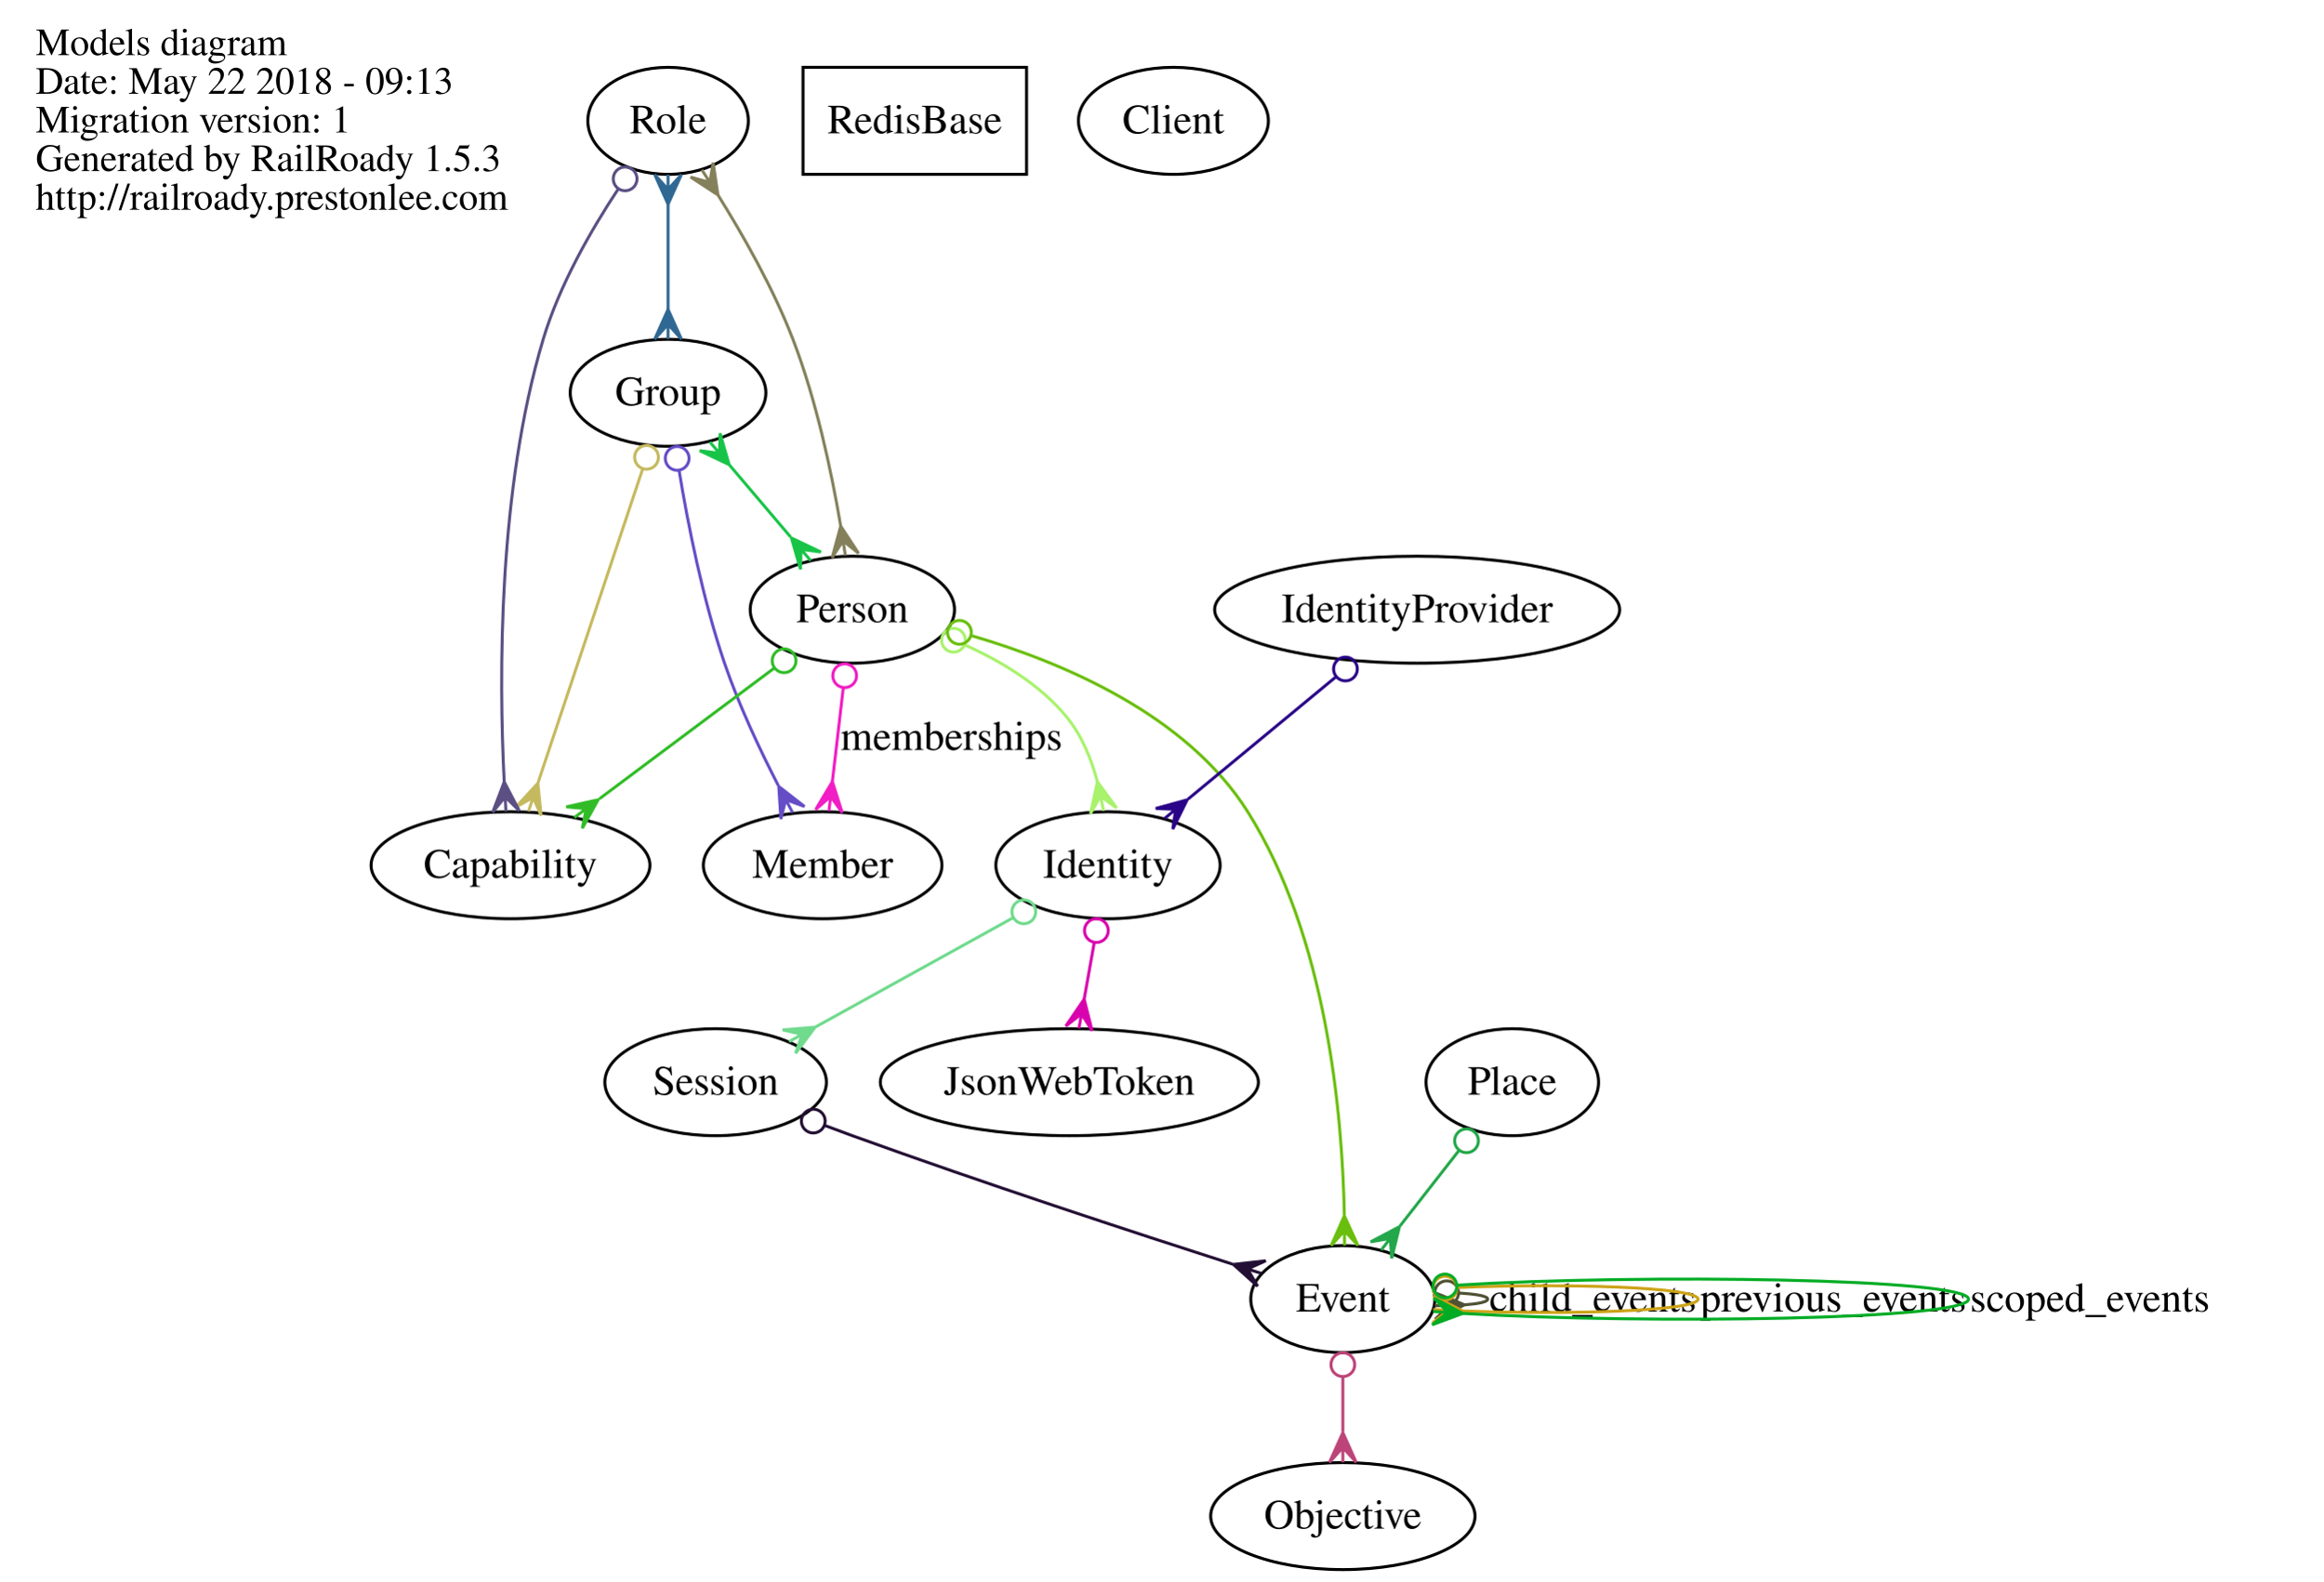
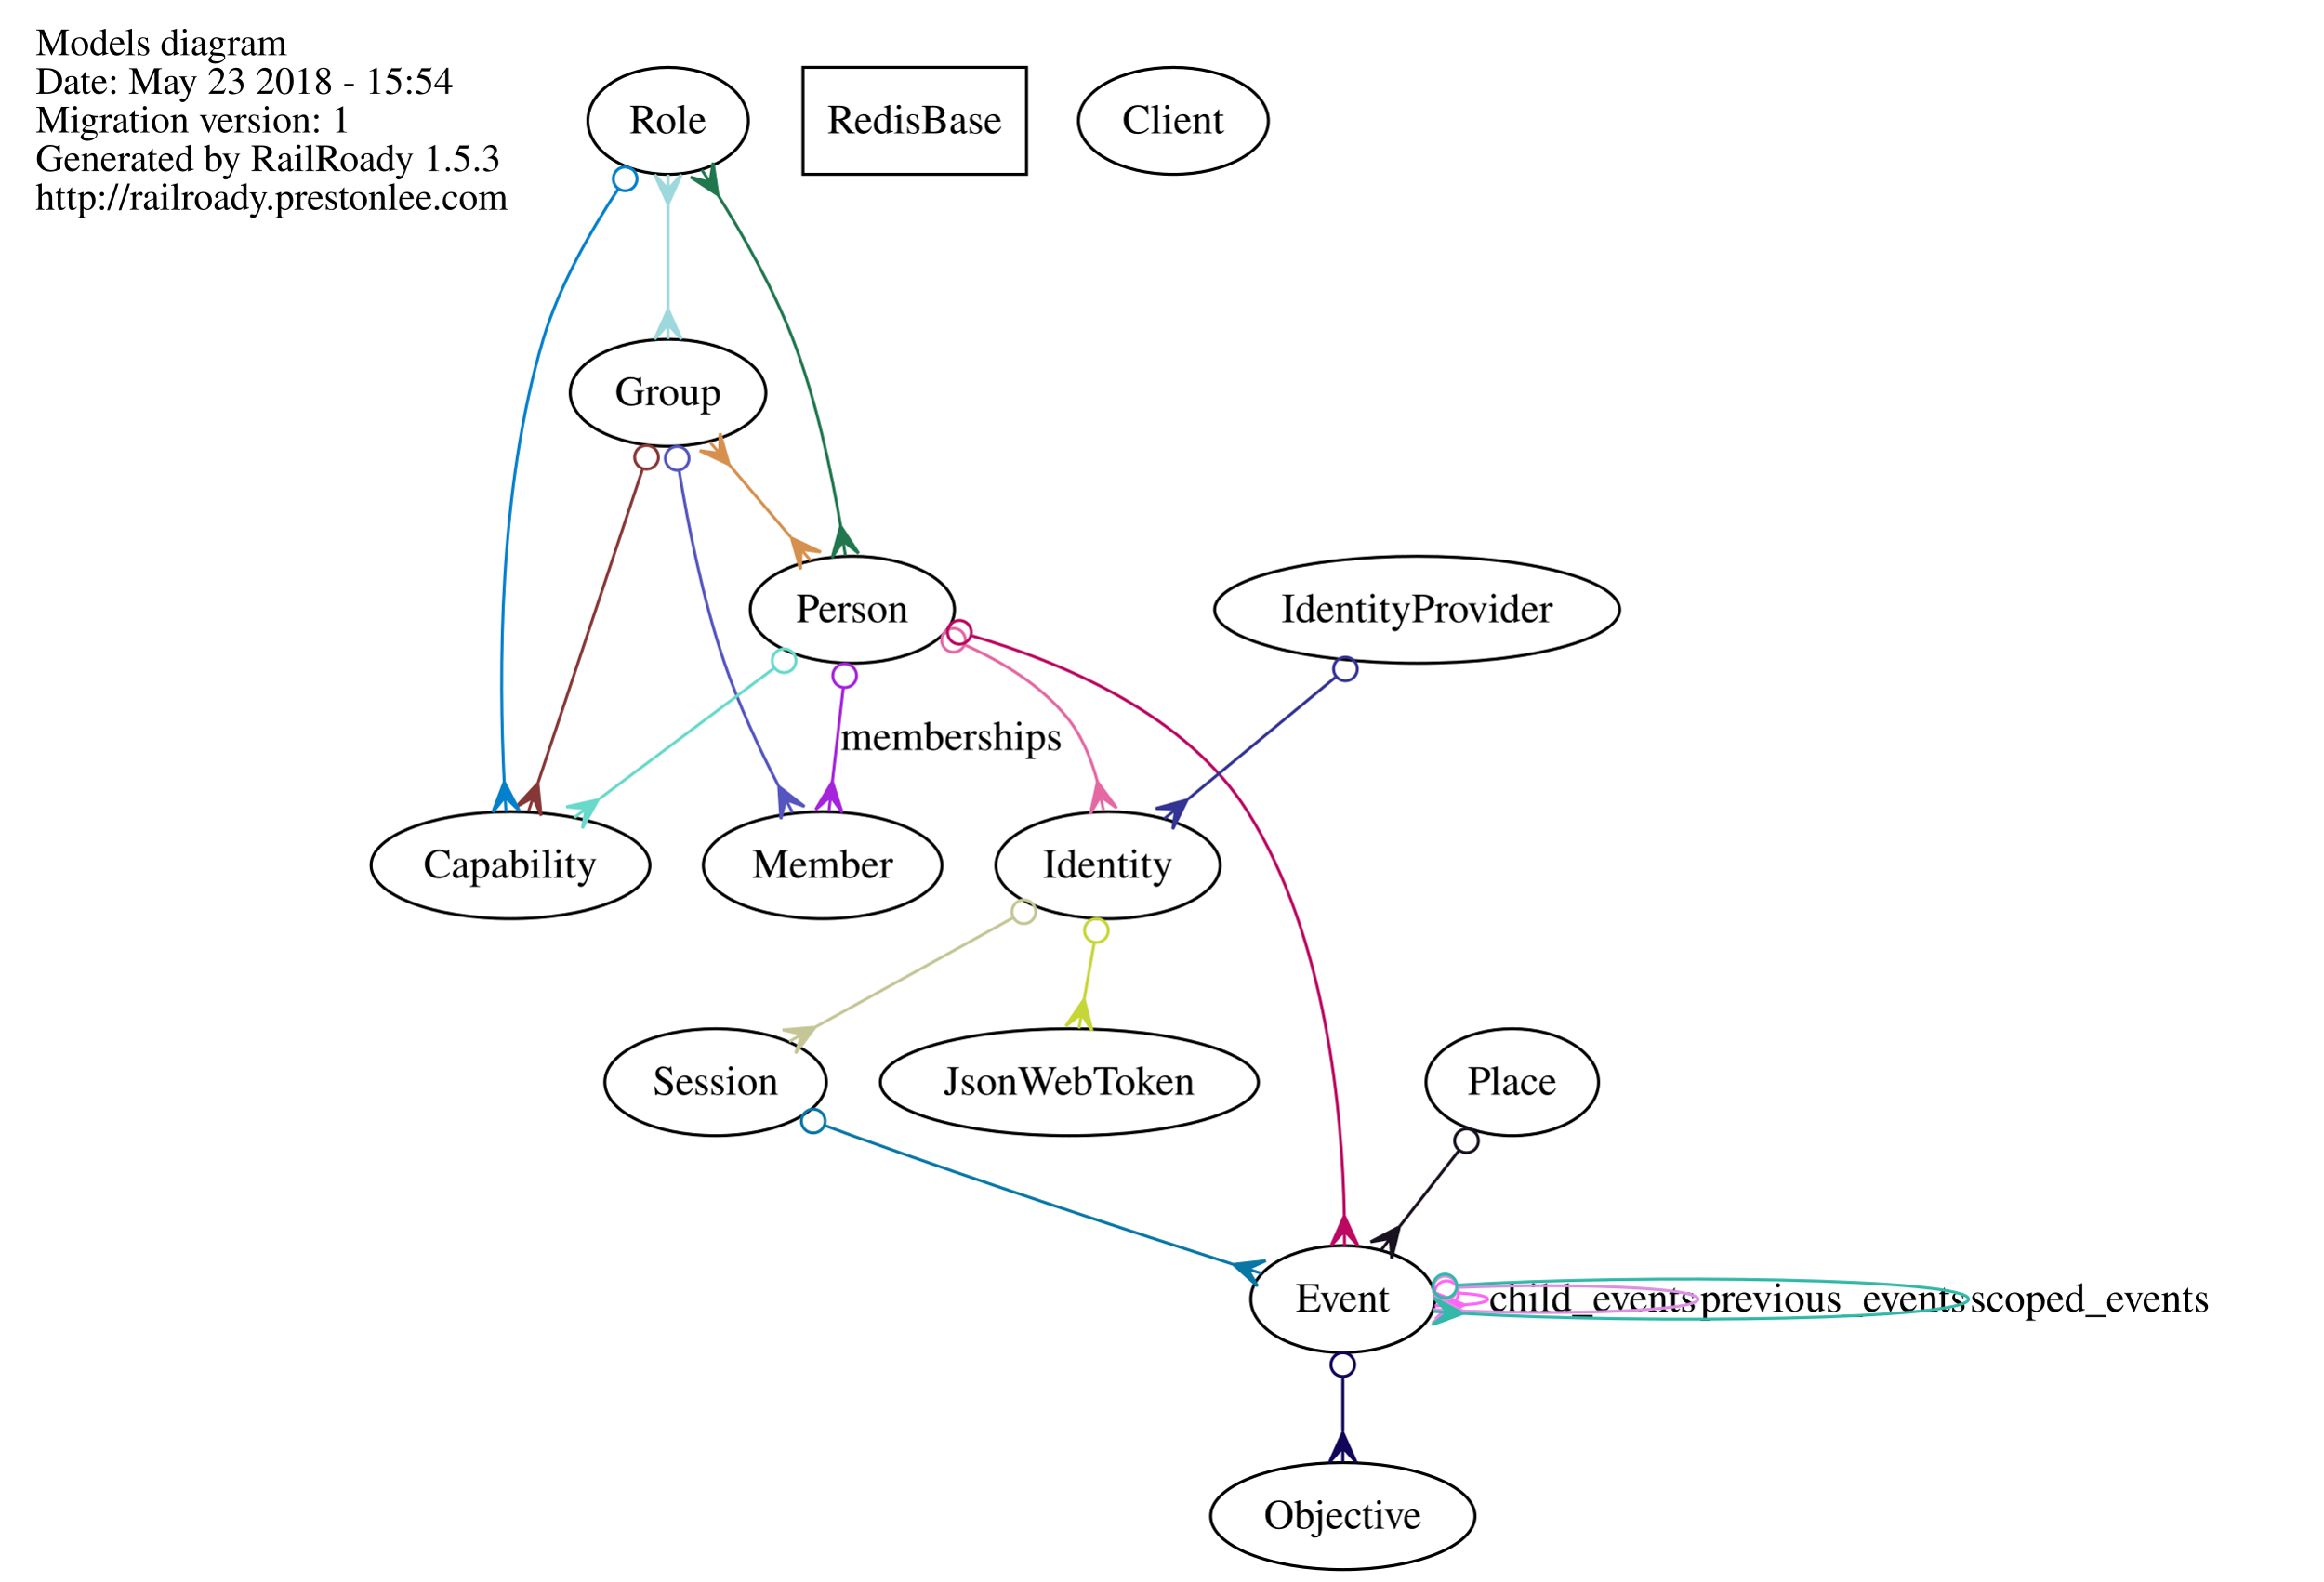
<svg xmlns="http://www.w3.org/2000/svg" width="781pt" height="532pt" viewBox="0.00 0.00 781.45 532.00">
  <g id="graph0" class="graph" transform="scale(1 1) rotate(0) translate(4 528)">
    <polygon fill="transparent" stroke="transparent" points="-4,4 -4,-528 777.455,-528 777.455,4 -4,4" />
    <g id="node1" class="node">
      <text text-anchor="start" x="8" y="-509.6" font-family="Times,serif" font-size="13.00" fill="#000000">Models diagram</text>
-       <text text-anchor="start" x="8" y="-496.6" font-family="Times,serif" font-size="13.00" fill="#000000">Date: May 22 2018 - 09:13</text>
+       <text text-anchor="start" x="8" y="-496.6" font-family="Times,serif" font-size="13.00" fill="#000000">Date: May 23 2018 - 15:54</text>
      <text text-anchor="start" x="8" y="-483.6" font-family="Times,serif" font-size="13.00" fill="#000000">Migration version: 1</text>
      <text text-anchor="start" x="8" y="-470.6" font-family="Times,serif" font-size="13.00" fill="#000000">Generated by RailRoady 1.5.3</text>
      <text text-anchor="start" x="8" y="-457.6" font-family="Times,serif" font-size="13.00" fill="#000000">http://railroady.prestonlee.com</text>
    </g>
    <g id="node2" class="node">
      <ellipse fill="none" stroke="#000000" cx="368.72" cy="-237" rx="37.727" ry="18" />
      <text text-anchor="middle" x="368.72" y="-232.8" font-family="Times,serif" font-size="14.00" fill="#000000">Identity</text>
    </g>
    <g id="node7" class="node">
      <ellipse fill="none" stroke="#000000" cx="236.72" cy="-164" rx="37.268" ry="18" />
      <text text-anchor="middle" x="236.72" y="-159.8" font-family="Times,serif" font-size="14.00" fill="#000000">Session</text>
    </g>
    <g id="edge1" class="edge">
-       <path fill="none" stroke="#70da8d" d="M336.665,-219.273C316.586,-208.168 290.748,-193.879 270.374,-182.611" />
-       <ellipse fill="none" stroke="#70da8d" cx="340.392" cy="-221.333" rx="4" ry="4" />
-       <polygon fill="#70da8d" stroke="#70da8d" points="270.188,-182.509 263.615,-173.731 265.812,-180.089 261.437,-177.669 261.437,-177.669 261.437,-177.669 265.812,-180.089 259.259,-181.607 270.188,-182.509 270.188,-182.509" />
+       <path fill="none" stroke="#c5c697" d="M336.665,-219.273C316.586,-208.168 290.748,-193.879 270.374,-182.611" />
+       <ellipse fill="none" stroke="#c5c697" cx="340.392" cy="-221.333" rx="4" ry="4" />
+       <polygon fill="#c5c697" stroke="#c5c697" points="270.188,-182.509 263.615,-173.731 265.812,-180.089 261.437,-177.669 261.437,-177.669 261.437,-177.669 265.812,-180.089 259.259,-181.607 270.188,-182.509 270.188,-182.509" />
    </g>
    <g id="node8" class="node">
      <ellipse fill="none" stroke="#000000" cx="355.72" cy="-164" rx="63.597" ry="18" />
      <text text-anchor="middle" x="355.72" y="-159.8" font-family="Times,serif" font-size="14.00" fill="#000000">JsonWebToken</text>
    </g>
    <g id="edge2" class="edge">
-       <path fill="none" stroke="#d803ae" d="M364.074,-210.908C362.985,-204.794 361.82,-198.254 360.717,-192.058" />
-       <ellipse fill="none" stroke="#d803ae" cx="364.805" cy="-215.017" rx="4" ry="4" />
-       <polygon fill="#d803ae" stroke="#d803ae" points="360.695,-191.935 363.372,-181.301 359.818,-187.013 358.942,-182.09 358.942,-182.09 358.942,-182.09 359.818,-187.013 354.512,-182.879 360.695,-191.935 360.695,-191.935" />
+       <path fill="none" stroke="#c5d638" d="M364.074,-210.908C362.985,-204.794 361.82,-198.254 360.717,-192.058" />
+       <ellipse fill="none" stroke="#c5d638" cx="364.805" cy="-215.017" rx="4" ry="4" />
+       <polygon fill="#c5d638" stroke="#c5d638" points="360.695,-191.935 363.372,-181.301 359.818,-187.013 358.942,-182.09 358.942,-182.09 358.942,-182.09 359.818,-187.013 354.512,-182.879 360.695,-191.935 360.695,-191.935" />
    </g>
    <g id="node3" class="node">
      <polygon fill="none" stroke="#000000" points="341.324,-505.5 266.117,-505.5 266.117,-469.5 341.324,-469.5 341.324,-505.5" />
      <text text-anchor="middle" x="303.72" y="-483.3" font-family="Times,serif" font-size="14.00" fill="#000000">RedisBase</text>
    </g>
    <g id="node4" class="node">
      <ellipse fill="none" stroke="#000000" cx="220.72" cy="-396" rx="32.908" ry="18" />
      <text text-anchor="middle" x="220.72" y="-391.8" font-family="Times,serif" font-size="14.00" fill="#000000">Group</text>
    </g>
    <g id="node5" class="node">
      <ellipse fill="none" stroke="#000000" cx="167.72" cy="-237" rx="46.898" ry="18" />
      <text text-anchor="middle" x="167.72" y="-232.8" font-family="Times,serif" font-size="14.00" fill="#000000">Capability</text>
    </g>
    <g id="edge5" class="edge">
-       <path fill="none" stroke="#c5b95f" d="M212.177,-370.37C202.546,-341.478 186.94,-294.661 177.012,-264.876" />
-       <ellipse fill="none" stroke="#c5b95f" cx="213.478" cy="-374.275" rx="4" ry="4" />
-       <polygon fill="#c5b95f" stroke="#c5b95f" points="176.919,-264.596 178.025,-253.686 175.338,-259.852 173.756,-255.109 173.756,-255.109 173.756,-255.109 175.338,-259.852 169.487,-256.532 176.919,-264.596 176.919,-264.596" />
+       <path fill="none" stroke="#853837" d="M212.177,-370.37C202.546,-341.478 186.94,-294.661 177.012,-264.876" />
+       <ellipse fill="none" stroke="#853837" cx="213.478" cy="-374.275" rx="4" ry="4" />
+       <polygon fill="#853837" stroke="#853837" points="176.919,-264.596 178.025,-253.686 175.338,-259.852 173.756,-255.109 173.756,-255.109 173.756,-255.109 175.338,-259.852 169.487,-256.532 176.919,-264.596 176.919,-264.596" />
    </g>
    <g id="node6" class="node">
      <ellipse fill="none" stroke="#000000" cx="272.72" cy="-237" rx="40.132" ry="18" />
      <text text-anchor="middle" x="272.72" y="-232.8" font-family="Times,serif" font-size="14.00" fill="#000000">Member</text>
    </g>
    <g id="edge3" class="edge">
-       <path fill="none" stroke="#654dc6" d="M224.419,-369.9C227.453,-351.457 232.444,-326.326 239.72,-305 244.502,-290.987 251.479,-276.116 257.788,-263.866" />
-       <ellipse fill="none" stroke="#654dc6" cx="223.785" cy="-373.915" rx="4" ry="4" />
-       <polygon fill="#654dc6" stroke="#654dc6" points="257.976,-263.511 266.628,-256.773 260.312,-259.09 262.649,-254.67 262.649,-254.67 262.649,-254.67 260.312,-259.09 258.671,-252.567 257.976,-263.511 257.976,-263.511" />
+       <path fill="none" stroke="#5555c0" d="M224.419,-369.9C227.453,-351.457 232.444,-326.326 239.72,-305 244.502,-290.987 251.479,-276.116 257.788,-263.866" />
+       <ellipse fill="none" stroke="#5555c0" cx="223.785" cy="-373.915" rx="4" ry="4" />
+       <polygon fill="#5555c0" stroke="#5555c0" points="257.976,-263.511 266.628,-256.773 260.312,-259.09 262.649,-254.67 262.649,-254.67 262.649,-254.67 260.312,-259.09 258.671,-252.567 257.976,-263.511 257.976,-263.511" />
    </g>
    <g id="node11" class="node">
      <ellipse fill="none" stroke="#000000" cx="282.72" cy="-323" rx="34.361" ry="18" />
      <text text-anchor="middle" x="282.72" y="-318.8" font-family="Times,serif" font-size="14.00" fill="#000000">Person</text>
    </g>
    <g id="edge4" class="edge">
-       <path fill="none" stroke="#18c448" d="M241.346,-371.715C247.945,-363.946 255.252,-355.341 261.867,-347.553" />
-       <polygon fill="#18c448" stroke="#18c448" points="241.262,-371.813 231.359,-376.522 238.026,-375.624 234.789,-379.435 234.789,-379.435 234.789,-379.435 238.026,-375.624 238.219,-382.348 241.262,-371.813 241.262,-371.813" />
-       <polygon fill="#18c448" stroke="#18c448" points="262.234,-347.121 272.137,-342.412 265.47,-343.31 268.707,-339.499 268.707,-339.499 268.707,-339.499 265.47,-343.31 265.277,-336.586 262.234,-347.121 262.234,-347.121" />
+       <path fill="none" stroke="#d6904e" d="M241.346,-371.715C247.945,-363.946 255.252,-355.341 261.867,-347.553" />
+       <polygon fill="#d6904e" stroke="#d6904e" points="241.262,-371.813 231.359,-376.522 238.026,-375.624 234.789,-379.435 234.789,-379.435 234.789,-379.435 238.026,-375.624 238.219,-382.348 241.262,-371.813 241.262,-371.813" />
+       <polygon fill="#d6904e" stroke="#d6904e" points="262.234,-347.121 272.137,-342.412 265.47,-343.31 268.707,-339.499 268.707,-339.499 268.707,-339.499 265.47,-343.31 265.277,-336.586 262.234,-347.121 262.234,-347.121" />
    </g>
    <g id="node12" class="node">
      <ellipse fill="none" stroke="#000000" cx="447.72" cy="-91" rx="30.971" ry="18" />
      <text text-anchor="middle" x="447.72" y="-86.8" font-family="Times,serif" font-size="14.00" fill="#000000">Event</text>
    </g>
    <g id="edge6" class="edge">
-       <path fill="none" stroke="#240f34" d="M273.518,-149.409C276.623,-148.236 279.722,-147.086 282.72,-146 326.333,-130.21 377.014,-113.567 410.579,-102.779" />
-       <ellipse fill="none" stroke="#240f34" cx="269.572" cy="-150.918" rx="4" ry="4" />
-       <polygon fill="#240f34" stroke="#240f34" points="410.896,-102.678 421.792,-103.912 415.658,-101.152 420.42,-99.627 420.42,-99.627 420.42,-99.627 415.658,-101.152 419.047,-95.341 410.896,-102.678 410.896,-102.678" />
+       <path fill="none" stroke="#0977a4" d="M273.518,-149.409C276.623,-148.236 279.722,-147.086 282.72,-146 326.333,-130.21 377.014,-113.567 410.579,-102.779" />
+       <ellipse fill="none" stroke="#0977a4" cx="269.572" cy="-150.918" rx="4" ry="4" />
+       <polygon fill="#0977a4" stroke="#0977a4" points="410.896,-102.678 421.792,-103.912 415.658,-101.152 420.42,-99.627 420.42,-99.627 420.42,-99.627 415.658,-101.152 419.047,-95.341 410.896,-102.678 410.896,-102.678" />
    </g>
    <g id="node9" class="node">
      <ellipse fill="none" stroke="#000000" cx="220.72" cy="-487.5" rx="27" ry="18" />
      <text text-anchor="middle" x="220.72" y="-483.3" font-family="Times,serif" font-size="14.00" fill="#000000">Role</text>
    </g>
    <g id="edge9" class="edge">
-       <path fill="none" stroke="#306894" d="M220.72,-459.3C220.72,-448.125 220.72,-435.303 220.72,-424.134" />
-       <polygon fill="#306894" stroke="#306894" points="220.72,-459.423 216.22,-469.423 220.72,-464.423 220.72,-469.423 220.72,-469.423 220.72,-469.423 220.72,-464.423 225.22,-469.423 220.72,-459.423 220.72,-459.423" />
-       <polygon fill="#306894" stroke="#306894" points="220.72,-424.04 225.22,-414.04 220.72,-419.04 220.72,-414.04 220.72,-414.04 220.72,-414.04 220.72,-419.04 216.22,-414.04 220.72,-424.04 220.72,-424.04" />
+       <path fill="none" stroke="#9dd8dc" d="M220.72,-459.3C220.72,-448.125 220.72,-435.303 220.72,-424.134" />
+       <polygon fill="#9dd8dc" stroke="#9dd8dc" points="220.72,-459.423 216.22,-469.423 220.72,-464.423 220.72,-469.423 220.72,-469.423 220.72,-469.423 220.72,-464.423 225.22,-469.423 220.72,-459.423 220.72,-459.423" />
+       <polygon fill="#9dd8dc" stroke="#9dd8dc" points="220.72,-424.04 225.22,-414.04 220.72,-419.04 220.72,-414.04 220.72,-414.04 220.72,-414.04 220.72,-419.04 216.22,-414.04 220.72,-424.04 220.72,-424.04" />
    </g>
    <g id="edge7" class="edge">
-       <path fill="none" stroke="#5b4f83" d="M203.888,-464.457C194.707,-450.566 184.135,-432.106 178.72,-414 163.53,-363.209 163.798,-300.668 165.601,-265.161" />
-       <ellipse fill="none" stroke="#5b4f83" cx="206.279" cy="-467.972" rx="4" ry="4" />
-       <polygon fill="#5b4f83" stroke="#5b4f83" points="165.608,-265.035 170.687,-255.316 165.901,-260.044 166.194,-255.052 166.194,-255.052 166.194,-255.052 165.901,-260.044 161.702,-254.789 165.608,-265.035 165.608,-265.035" />
+       <path fill="none" stroke="#0580cb" d="M203.888,-464.457C194.707,-450.566 184.135,-432.106 178.72,-414 163.53,-363.209 163.798,-300.668 165.601,-265.161" />
+       <ellipse fill="none" stroke="#0580cb" cx="206.279" cy="-467.972" rx="4" ry="4" />
+       <polygon fill="#0580cb" stroke="#0580cb" points="165.608,-265.035 170.687,-255.316 165.901,-260.044 166.194,-255.052 166.194,-255.052 166.194,-255.052 165.901,-260.044 161.702,-254.789 165.608,-265.035 165.608,-265.035" />
    </g>
    <g id="edge8" class="edge">
-       <path fill="none" stroke="#84805b" d="M237.506,-462.547C246.131,-448.743 256.175,-430.987 262.72,-414 270.547,-393.685 275.672,-369.579 278.773,-351.283" />
-       <polygon fill="#84805b" stroke="#84805b" points="237.487,-462.578 228.305,-468.573 234.791,-466.789 232.094,-471 232.094,-471 232.094,-471 234.791,-466.789 235.884,-473.426 237.487,-462.578 237.487,-462.578" />
-       <polygon fill="#84805b" stroke="#84805b" points="278.797,-351.13 284.814,-341.962 279.583,-346.192 280.37,-341.254 280.37,-341.254 280.37,-341.254 279.583,-346.192 275.926,-340.547 278.797,-351.13 278.797,-351.13" />
+       <path fill="none" stroke="#20774e" d="M237.506,-462.547C246.131,-448.743 256.175,-430.987 262.72,-414 270.547,-393.685 275.672,-369.579 278.773,-351.283" />
+       <polygon fill="#20774e" stroke="#20774e" points="237.487,-462.578 228.305,-468.573 234.791,-466.789 232.094,-471 232.094,-471 232.094,-471 234.791,-466.789 235.884,-473.426 237.487,-462.578 237.487,-462.578" />
+       <polygon fill="#20774e" stroke="#20774e" points="278.797,-351.13 284.814,-341.962 279.583,-346.192 280.37,-341.254 280.37,-341.254 280.37,-341.254 279.583,-346.192 275.926,-340.547 278.797,-351.13 278.797,-351.13" />
    </g>
    <g id="node10" class="node">
      <ellipse fill="none" stroke="#000000" cx="390.72" cy="-487.5" rx="31.948" ry="18" />
      <text text-anchor="middle" x="390.72" y="-483.3" font-family="Times,serif" font-size="14.00" fill="#000000">Client</text>
    </g>
    <g id="edge13" class="edge">
-       <path fill="none" stroke="#a8f26c" d="M320.667,-311.09C333.053,-305.53 345.879,-297.71 354.72,-287 359.827,-280.813 363.076,-272.884 365.14,-265.173" />
-       <ellipse fill="none" stroke="#a8f26c" cx="316.744" cy="-312.726" rx="4" ry="4" />
-       <polygon fill="#a8f26c" stroke="#a8f26c" points="365.154,-265.108 371.631,-256.26 366.192,-260.217 367.229,-255.326 367.229,-255.326 367.229,-255.326 366.192,-260.217 362.827,-254.392 365.154,-265.108 365.154,-265.108" />
+       <path fill="none" stroke="#e469a3" d="M320.667,-311.09C333.053,-305.53 345.879,-297.71 354.72,-287 359.827,-280.813 363.076,-272.884 365.14,-265.173" />
+       <ellipse fill="none" stroke="#e469a3" cx="316.744" cy="-312.726" rx="4" ry="4" />
+       <polygon fill="#e469a3" stroke="#e469a3" points="365.154,-265.108 371.631,-256.26 366.192,-260.217 367.229,-255.326 367.229,-255.326 367.229,-255.326 366.192,-260.217 362.827,-254.392 365.154,-265.108 365.154,-265.108" />
    </g>
    <g id="edge12" class="edge">
-       <path fill="none" stroke="#31bc27" d="M256.357,-303.285C238.863,-290.203 215.864,-273.003 197.678,-259.403" />
-       <ellipse fill="none" stroke="#31bc27" cx="259.748" cy="-305.82" rx="4" ry="4" />
-       <polygon fill="#31bc27" stroke="#31bc27" points="197.191,-259.039 191.877,-249.446 193.186,-256.044 189.182,-253.05 189.182,-253.05 189.182,-253.05 193.186,-256.044 186.487,-256.654 197.191,-259.039 197.191,-259.039" />
+       <path fill="none" stroke="#69d9cb" d="M256.357,-303.285C238.863,-290.203 215.864,-273.003 197.678,-259.403" />
+       <ellipse fill="none" stroke="#69d9cb" cx="259.748" cy="-305.82" rx="4" ry="4" />
+       <polygon fill="#69d9cb" stroke="#69d9cb" points="197.191,-259.039 191.877,-249.446 193.186,-256.044 189.182,-253.05 189.182,-253.05 189.182,-253.05 193.186,-256.044 186.487,-256.654 197.191,-259.039 197.191,-259.039" />
    </g>
    <g id="edge11" class="edge">
-       <path fill="none" stroke="#f01ec4" d="M279.672,-296.783C278.511,-286.803 277.185,-275.392 276.003,-265.233" />
-       <ellipse fill="none" stroke="#f01ec4" cx="280.137" cy="-300.788" rx="4" ry="4" />
-       <polygon fill="#f01ec4" stroke="#f01ec4" points="275.993,-265.145 279.308,-254.692 275.415,-260.179 274.838,-255.212 274.838,-255.212 274.838,-255.212 275.415,-260.179 270.368,-255.732 275.993,-265.145 275.993,-265.145" />
+       <path fill="none" stroke="#a524db" d="M279.672,-296.783C278.511,-286.803 277.185,-275.392 276.003,-265.233" />
+       <ellipse fill="none" stroke="#a524db" cx="280.137" cy="-300.788" rx="4" ry="4" />
+       <polygon fill="#a524db" stroke="#a524db" points="275.993,-265.145 279.308,-254.692 275.415,-260.179 274.838,-255.212 274.838,-255.212 274.838,-255.212 275.415,-260.179 270.368,-255.732 275.993,-265.145 275.993,-265.145" />
      <text text-anchor="middle" x="316.048" y="-275.8" font-family="Times,serif" font-size="14.00" fill="#000000">memberships</text>
    </g>
    <g id="edge10" class="edge">
-       <path fill="none" stroke="#6abe0d" d="M322.974,-314.208C354.13,-305.084 395.301,-287.435 415.72,-255 442.147,-213.022 447.548,-153.953 448.22,-119.354" />
-       <ellipse fill="none" stroke="#6abe0d" cx="318.738" cy="-315.384" rx="4" ry="4" />
-       <polygon fill="#6abe0d" stroke="#6abe0d" points="448.222,-119.032 452.793,-109.064 448.258,-114.032 448.293,-109.032 448.293,-109.032 448.293,-109.032 448.258,-114.032 443.793,-109.001 448.222,-119.032 448.222,-119.032" />
+       <path fill="none" stroke="#bb0861" d="M322.974,-314.208C354.13,-305.084 395.301,-287.435 415.72,-255 442.147,-213.022 447.548,-153.953 448.22,-119.354" />
+       <ellipse fill="none" stroke="#bb0861" cx="318.738" cy="-315.384" rx="4" ry="4" />
+       <polygon fill="#bb0861" stroke="#bb0861" points="448.222,-119.032 452.793,-109.064 448.258,-114.032 448.293,-109.032 448.293,-109.032 448.293,-109.032 448.258,-114.032 443.793,-109.001 448.222,-119.032 448.222,-119.032" />
    </g>
    <g id="edge15" class="edge">
-       <path fill="none" stroke="#4f5134" d="M486.801,-93.037C492.563,-92.717 496.455,-92.038 496.455,-91 496.455,-90.077 493.38,-89.438 488.65,-89.083" />
-       <ellipse fill="none" stroke="#4f5134" cx="482.652" cy="-93.145" rx="4" ry="4" />
-       <polygon fill="#4f5134" stroke="#4f5134" points="488.648,-89.083 478.803,-84.253 483.651,-88.917 478.654,-88.751 478.654,-88.751 478.654,-88.751 483.651,-88.917 478.504,-93.248 488.648,-89.083 488.648,-89.083" />
+       <path fill="none" stroke="#fe66f6" d="M486.801,-93.037C492.563,-92.717 496.455,-92.038 496.455,-91 496.455,-90.077 493.38,-89.438 488.65,-89.083" />
+       <ellipse fill="none" stroke="#fe66f6" cx="482.652" cy="-93.145" rx="4" ry="4" />
+       <polygon fill="#fe66f6" stroke="#fe66f6" points="488.648,-89.083 478.803,-84.253 483.651,-88.917 478.654,-88.751 478.654,-88.751 478.654,-88.751 483.651,-88.917 478.504,-93.248 488.648,-89.083 488.648,-89.083" />
      <text text-anchor="middle" x="531.834" y="-86.8" font-family="Times,serif" font-size="14.00" fill="#000000">child_events</text>
    </g>
    <g id="edge16" class="edge">
-       <path fill="none" stroke="#cca317" d="M486.492,-94.918C522.263,-96.385 567.213,-95.079 567.213,-91 567.213,-86.99 523.767,-85.66 488.311,-87.01" />
-       <ellipse fill="none" stroke="#cca317" cx="482.09" cy="-94.705" rx="4" ry="4" />
-       <polygon fill="#cca317" stroke="#cca317" points="488.083,-87.021 477.884,-82.994 483.089,-87.255 478.094,-87.489 478.094,-87.489 478.094,-87.489 483.089,-87.255 478.305,-91.984 488.083,-87.021 488.083,-87.021" />
+       <path fill="none" stroke="#da91e2" d="M486.492,-94.918C522.263,-96.385 567.213,-95.079 567.213,-91 567.213,-86.99 523.767,-85.66 488.311,-87.01" />
+       <ellipse fill="none" stroke="#da91e2" cx="482.09" cy="-94.705" rx="4" ry="4" />
+       <polygon fill="#da91e2" stroke="#da91e2" points="488.083,-87.021 477.884,-82.994 483.089,-87.255 478.094,-87.489 478.094,-87.489 478.094,-87.489 483.089,-87.255 478.305,-91.984 488.083,-87.021 488.083,-87.021" />
      <text text-anchor="middle" x="612.703" y="-86.8" font-family="Times,serif" font-size="14.00" fill="#000000">previous_events</text>
    </g>
    <g id="edge17" class="edge">
-       <path fill="none" stroke="#00ac24" d="M486.168,-95.697C548.539,-99.547 658.193,-97.981 658.193,-91 658.193,-84.09 550.766,-82.485 488.092,-86.186" />
-       <ellipse fill="none" stroke="#00ac24" cx="482.058" cy="-95.418" rx="4" ry="4" />
-       <polygon fill="#00ac24" stroke="#00ac24" points="488.046,-86.189 477.769,-82.364 483.057,-86.522 478.068,-86.854 478.068,-86.854 478.068,-86.854 483.057,-86.522 478.367,-91.344 488.046,-86.189 488.046,-86.189" />
+       <path fill="none" stroke="#33b8a9" d="M486.168,-95.697C548.539,-99.547 658.193,-97.981 658.193,-91 658.193,-84.09 550.766,-82.485 488.092,-86.186" />
+       <ellipse fill="none" stroke="#33b8a9" cx="482.058" cy="-95.418" rx="4" ry="4" />
+       <polygon fill="#33b8a9" stroke="#33b8a9" points="488.046,-86.189 477.769,-82.364 483.057,-86.522 478.068,-86.854 478.068,-86.854 478.068,-86.854 483.057,-86.522 478.367,-91.344 488.046,-86.189 488.046,-86.189" />
      <text text-anchor="middle" x="699.014" y="-86.8" font-family="Times,serif" font-size="14.00" fill="#000000">scoped_events</text>
    </g>
    <g id="node15" class="node">
      <ellipse fill="none" stroke="#000000" cx="447.72" cy="-18" rx="44.466" ry="18" />
      <text text-anchor="middle" x="447.72" y="-13.8" font-family="Times,serif" font-size="14.00" fill="#000000">Objective</text>
    </g>
    <g id="edge14" class="edge">
-       <path fill="none" stroke="#bd4479" d="M447.72,-64.908C447.72,-58.943 447.72,-52.573 447.72,-46.512" />
-       <ellipse fill="none" stroke="#bd4479" cx="447.72" cy="-68.955" rx="4" ry="4" />
-       <polygon fill="#bd4479" stroke="#bd4479" points="447.72,-46.09 452.22,-36.09 447.72,-41.09 447.72,-36.09 447.72,-36.09 447.72,-36.09 447.72,-41.09 443.22,-36.09 447.72,-46.09 447.72,-46.09" />
+       <path fill="none" stroke="#11055a" d="M447.72,-64.908C447.72,-58.943 447.72,-52.573 447.72,-46.512" />
+       <ellipse fill="none" stroke="#11055a" cx="447.72" cy="-68.955" rx="4" ry="4" />
+       <polygon fill="#11055a" stroke="#11055a" points="447.72,-46.09 452.22,-36.09 447.72,-41.09 447.72,-36.09 447.72,-36.09 447.72,-36.09 447.72,-41.09 443.22,-36.09 447.72,-46.09 447.72,-46.09" />
    </g>
    <g id="node13" class="node">
      <ellipse fill="none" stroke="#000000" cx="472.72" cy="-323" rx="68.137" ry="18" />
      <text text-anchor="middle" x="472.72" y="-318.8" font-family="Times,serif" font-size="14.00" fill="#000000">IdentityProvider</text>
    </g>
    <g id="edge18" class="edge">
-       <path fill="none" stroke="#2a0388" d="M445.24,-300.276C429.915,-287.603 410.905,-271.884 395.667,-259.283" />
-       <ellipse fill="none" stroke="#2a0388" cx="448.592" cy="-303.048" rx="4" ry="4" />
-       <polygon fill="#2a0388" stroke="#2a0388" points="395.343,-259.015 390.505,-249.175 391.49,-255.829 387.637,-252.643 387.637,-252.643 387.637,-252.643 391.49,-255.829 384.769,-256.11 395.343,-259.015 395.343,-259.015" />
+       <path fill="none" stroke="#343494" d="M445.24,-300.276C429.915,-287.603 410.905,-271.884 395.667,-259.283" />
+       <ellipse fill="none" stroke="#343494" cx="448.592" cy="-303.048" rx="4" ry="4" />
+       <polygon fill="#343494" stroke="#343494" points="395.343,-259.015 390.505,-249.175 391.49,-255.829 387.637,-252.643 387.637,-252.643 387.637,-252.643 391.49,-255.829 384.769,-256.11 395.343,-259.015 395.343,-259.015" />
    </g>
    <g id="node14" class="node">
      <ellipse fill="none" stroke="#000000" cx="504.72" cy="-164" rx="29.017" ry="18" />
      <text text-anchor="middle" x="504.72" y="-159.8" font-family="Times,serif" font-size="14.00" fill="#000000">Place</text>
    </g>
    <g id="edge19" class="edge">
-       <path fill="none" stroke="#24a74a" d="M486.724,-140.953C480.43,-132.891 473.34,-123.811 466.948,-115.626" />
-       <ellipse fill="none" stroke="#24a74a" cx="489.324" cy="-144.282" rx="4" ry="4" />
-       <polygon fill="#24a74a" stroke="#24a74a" points="466.758,-115.381 464.15,-104.73 463.68,-111.44 460.603,-107.499 460.603,-107.499 460.603,-107.499 463.68,-111.44 457.056,-110.269 466.758,-115.381 466.758,-115.381" />
+       <path fill="none" stroke="#1b1220" d="M486.724,-140.953C480.43,-132.891 473.34,-123.811 466.948,-115.626" />
+       <ellipse fill="none" stroke="#1b1220" cx="489.324" cy="-144.282" rx="4" ry="4" />
+       <polygon fill="#1b1220" stroke="#1b1220" points="466.758,-115.381 464.15,-104.73 463.68,-111.44 460.603,-107.499 460.603,-107.499 460.603,-107.499 463.68,-111.44 457.056,-110.269 466.758,-115.381 466.758,-115.381" />
    </g>
  </g>
</svg>
